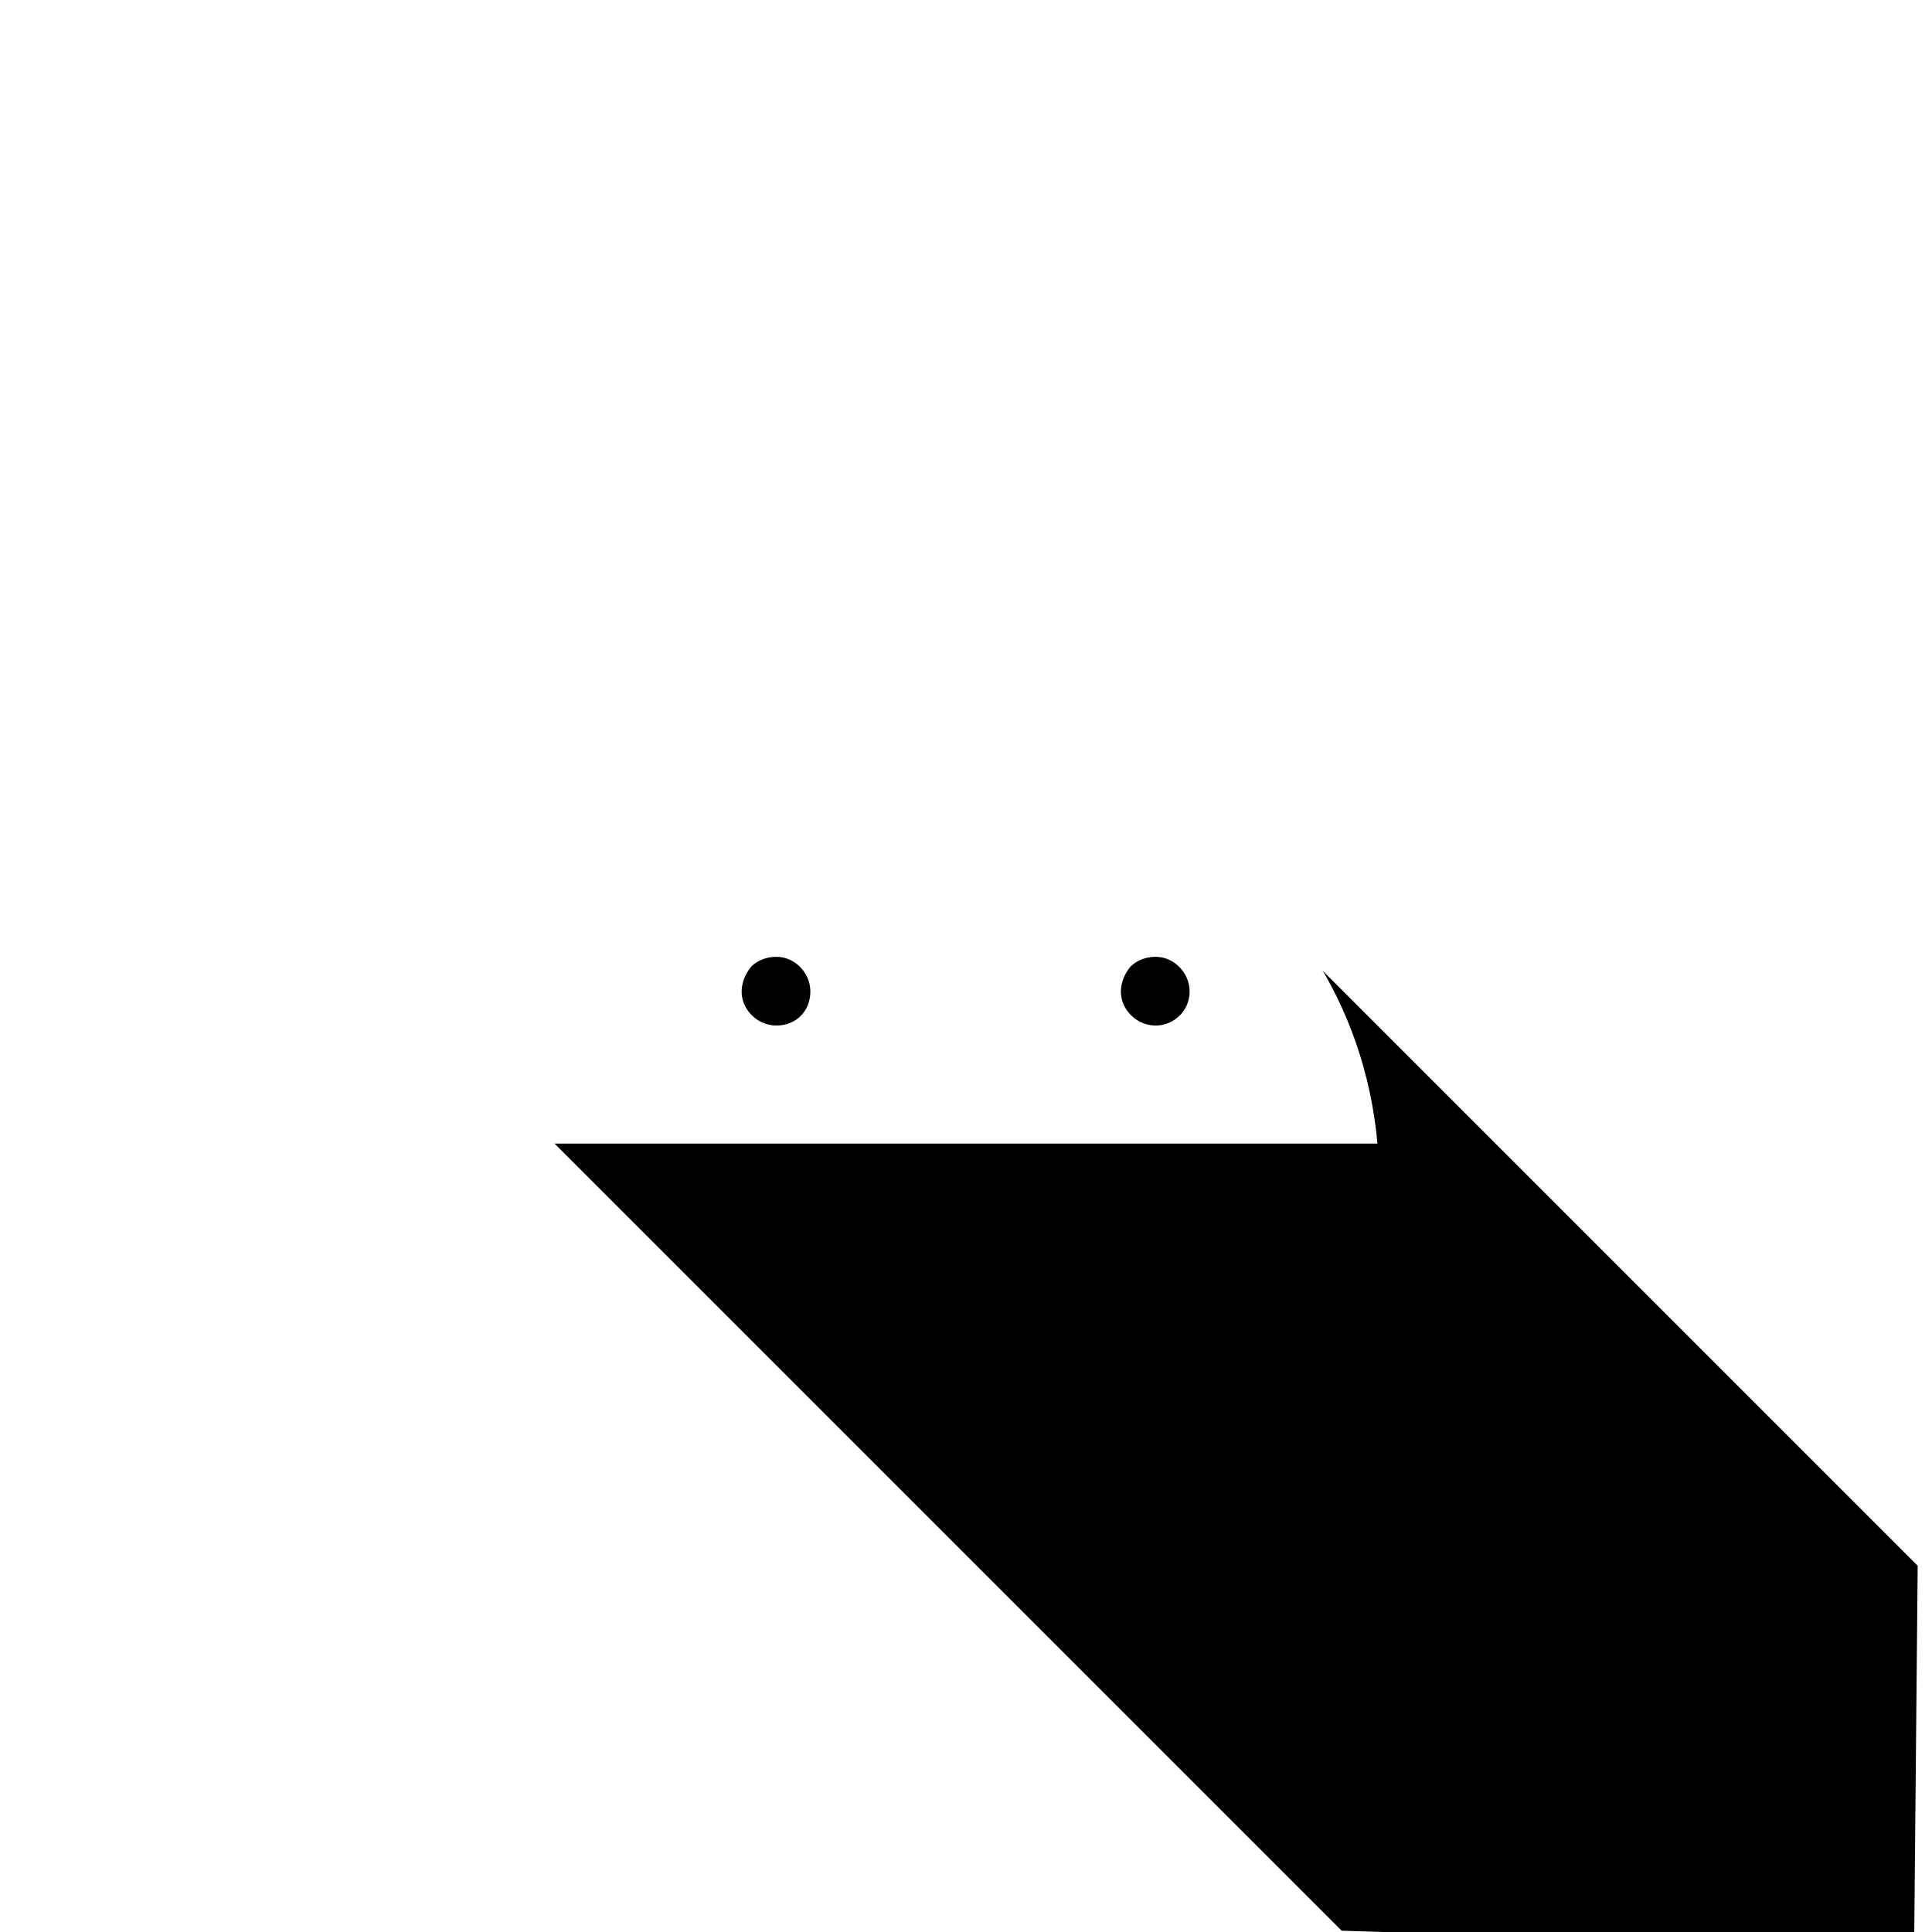
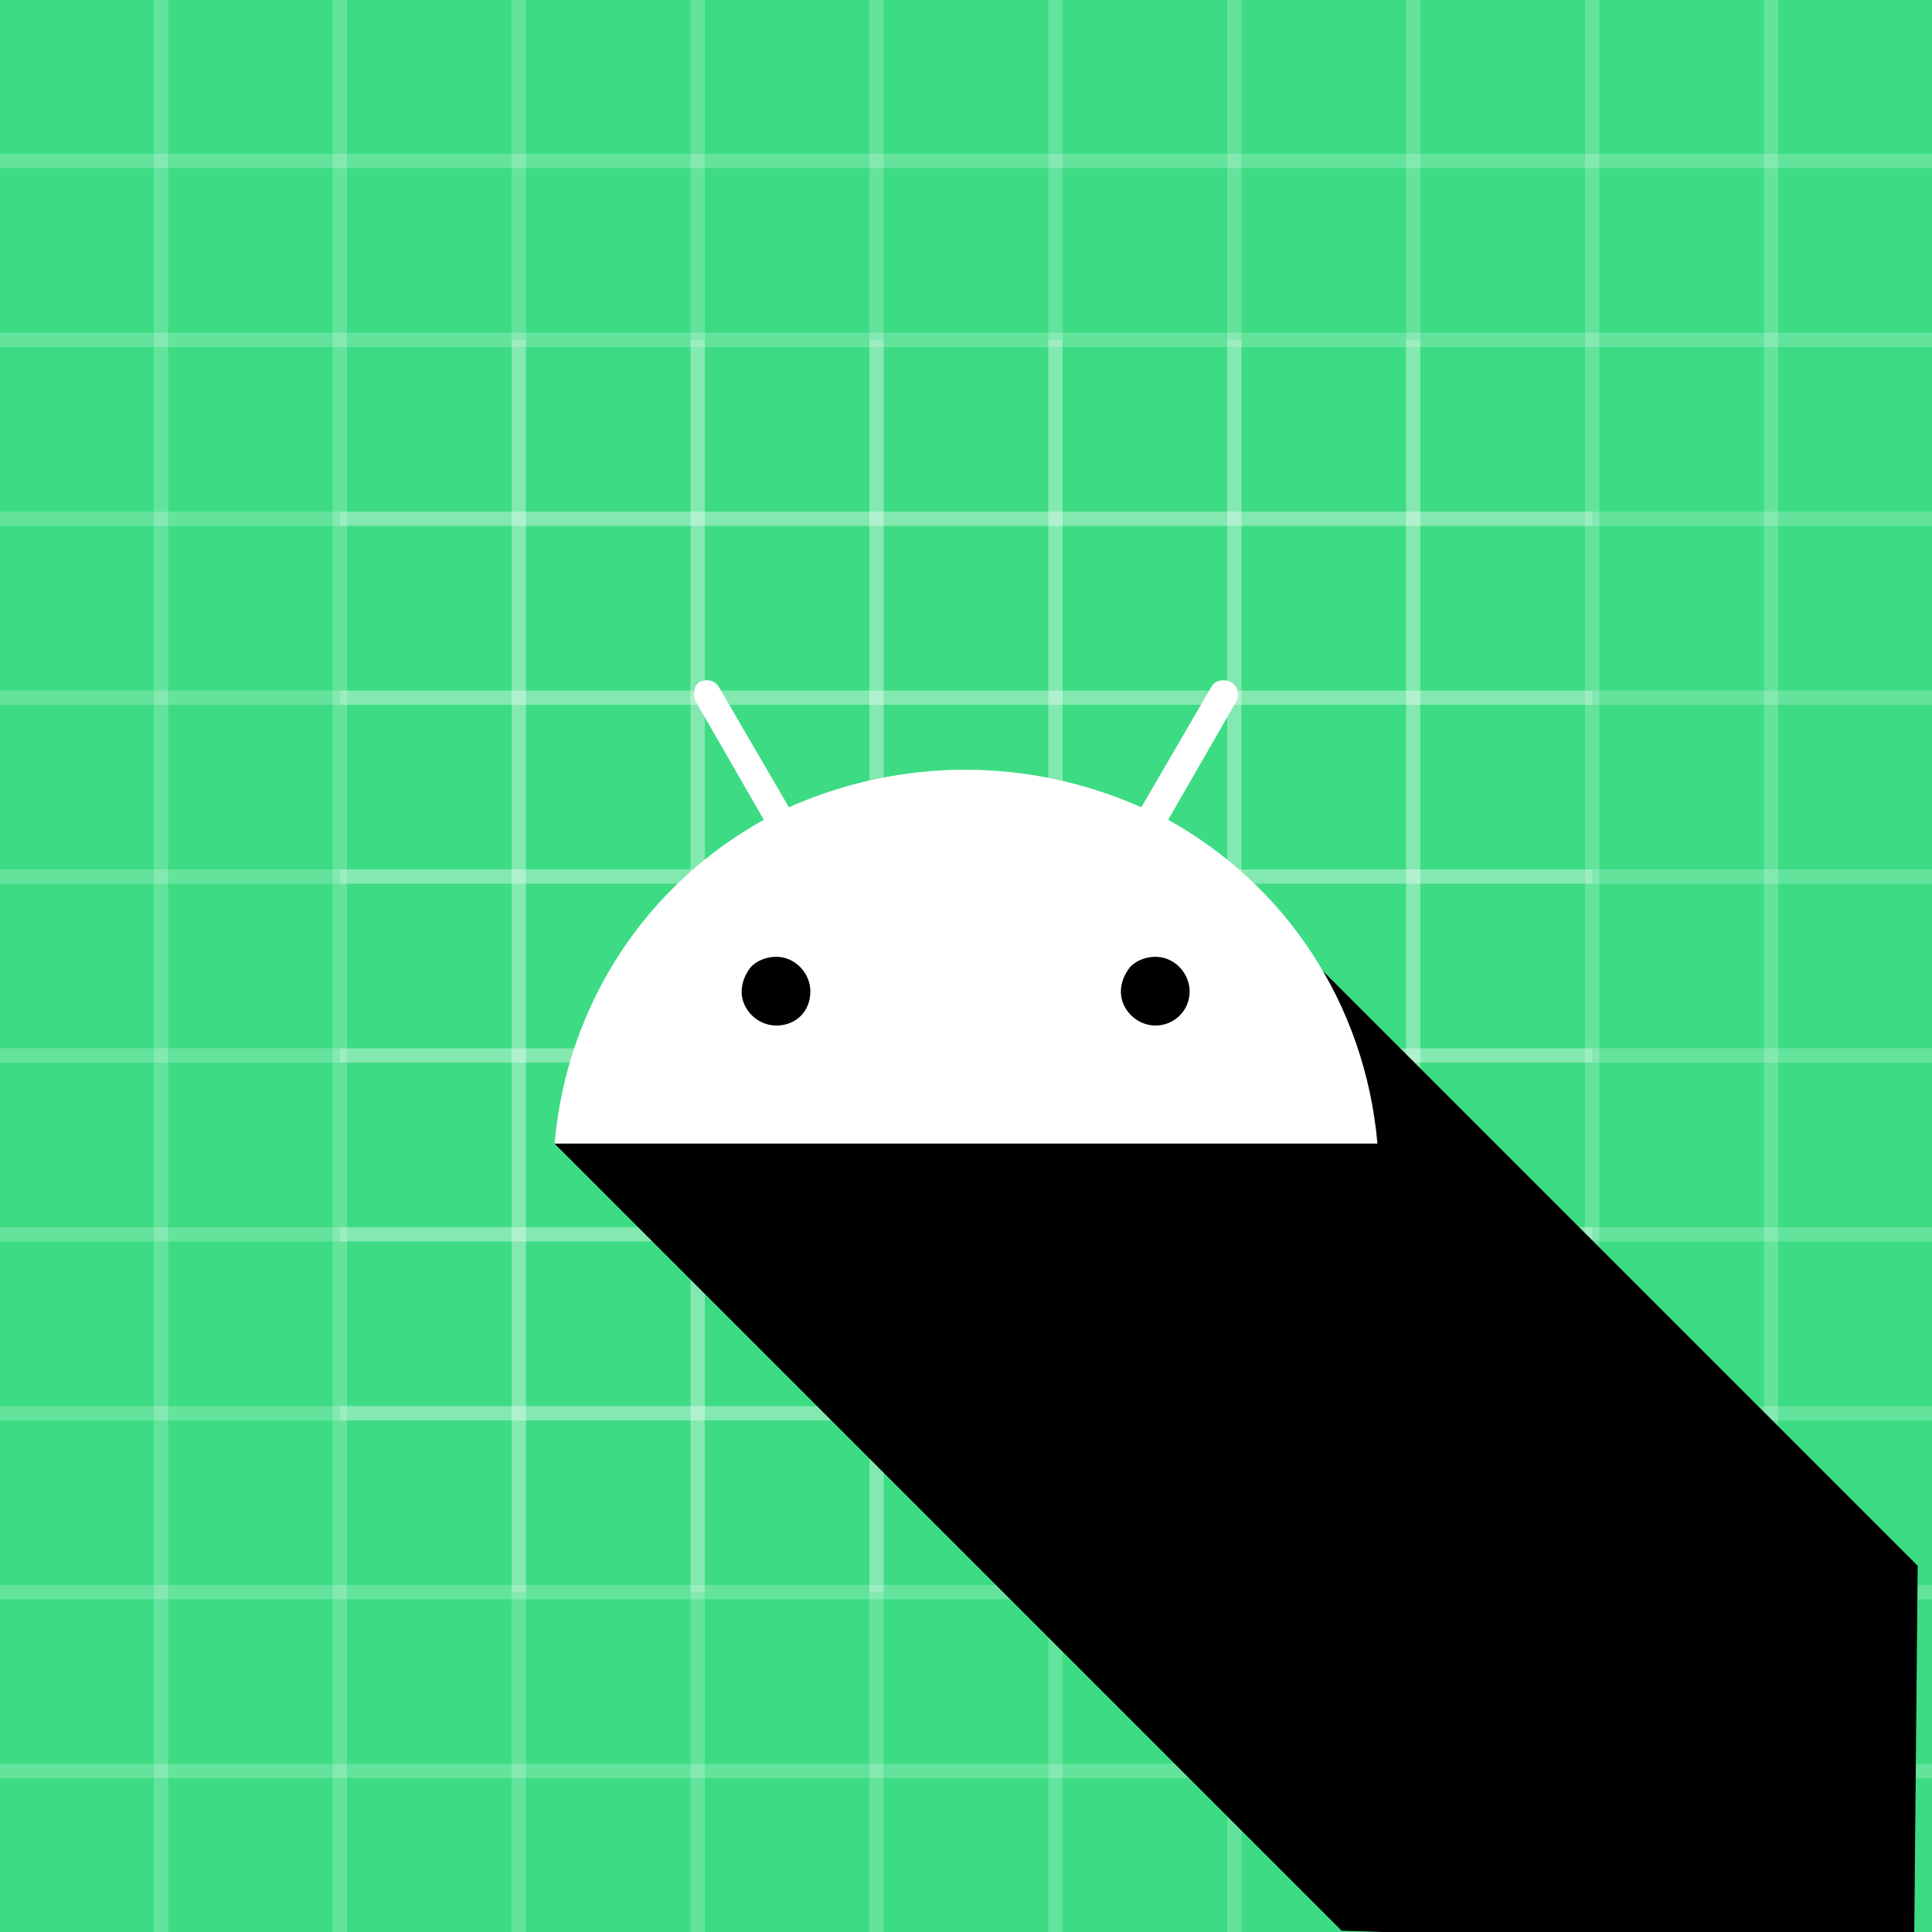
<svg xmlns="http://www.w3.org/2000/svg" id="vector" width="108.0d" height="108.0d" viewBox="0 0 108.0 108.0">
+   <path fill="#3ddc84ff" d="M0,0h108v108h-108z" id="path_0" />
+   <path fill="#00000000" d="M9,0L9,108" stroke="#ffffff33" stroke-width="0.8" id="path_1" />
+   <path fill="#00000000" d="M19,0L19,108" stroke="#ffffff33" stroke-width="0.8" id="path_2" />
+   <path fill="#00000000" d="M29,0L29,108" stroke="#ffffff33" stroke-width="0.8" id="path_3" />
+   <path fill="#00000000" d="M39,0L39,108" stroke="#ffffff33" stroke-width="0.8" id="path_4" />
+   <path fill="#00000000" d="M49,0L49,108" stroke="#ffffff33" stroke-width="0.8" id="path_5" />
+   <path fill="#00000000" d="M59,0L59,108" stroke="#ffffff33" stroke-width="0.8" id="path_6" />
+   <path fill="#00000000" d="M69,0L69,108" stroke="#ffffff33" stroke-width="0.8" id="path_7" />
+   <path fill="#00000000" d="M79,0L79,108" stroke="#ffffff33" stroke-width="0.8" id="path_8" />
+   <path fill="#00000000" d="M89,0L89,108" stroke="#ffffff33" stroke-width="0.8" id="path_9" />
+   <path fill="#00000000" d="M99,0L99,108" stroke="#ffffff33" stroke-width="0.8" id="path_10" />
+   <path fill="#00000000" d="M0,9L108,9" stroke="#ffffff33" stroke-width="0.8" id="path_11" />
+   <path fill="#00000000" d="M0,19L108,19" stroke="#ffffff33" stroke-width="0.8" id="path_12" />
+   <path fill="#00000000" d="M0,29L108,29" stroke="#ffffff33" stroke-width="0.8" id="path_13" />
+   <path fill="#00000000" d="M0,39L108,39" stroke="#ffffff33" stroke-width="0.8" id="path_14" />
+   <path fill="#00000000" d="M0,49L108,49" stroke="#ffffff33" stroke-width="0.8" id="path_15" />
+   <path fill="#00000000" d="M0,59L108,59" stroke="#ffffff33" stroke-width="0.8" id="path_16" />
+   <path fill="#00000000" d="M0,69L108,69" stroke="#ffffff33" stroke-width="0.8" id="path_17" />
+   <path fill="#00000000" d="M0,79L108,79" stroke="#ffffff33" stroke-width="0.8" id="path_18" />
+   <path fill="#00000000" d="M0,89L108,89" stroke="#ffffff33" stroke-width="0.8" id="path_19" />
+   <path fill="#00000000" d="M0,99L108,99" stroke="#ffffff33" stroke-width="0.8" id="path_20" />
+   <path fill="#00000000" d="M19,29L89,29" stroke="#ffffff33" stroke-width="0.8" id="path_21" />
+   <path fill="#00000000" d="M19,39L89,39" stroke="#ffffff33" stroke-width="0.8" id="path_22" />
+   <path fill="#00000000" d="M19,49L89,49" stroke="#ffffff33" stroke-width="0.8" id="path_23" />
+   <path fill="#00000000" d="M19,59L89,59" stroke="#ffffff33" stroke-width="0.8" id="path_24" />
+   <path fill="#00000000" d="M19,69L89,69" stroke="#ffffff33" stroke-width="0.8" id="path_25" />
+   <path fill="#00000000" d="M19,79L89,79" stroke="#ffffff33" stroke-width="0.8" id="path_26" />
+   <path fill="#00000000" d="M29,19L29,89" stroke="#ffffff33" stroke-width="0.8" id="path_27" />
+   <path fill="#00000000" d="M39,19L39,89" stroke="#ffffff33" stroke-width="0.8" id="path_28" />
+   <path fill="#00000000" d="M49,19L49,89" stroke="#ffffff33" stroke-width="0.8" id="path_29" />
+   <path fill="#00000000" d="M59,19L59,89" stroke="#ffffff33" stroke-width="0.8" id="path_30" />
+   <path fill="#00000000" d="M69,19L69,89" stroke="#ffffff33" stroke-width="0.8" id="path_31" />
+   <path fill="#00000000" d="M79,19L79,89" stroke="#ffffff33" stroke-width="0.8" id="path_32" />
  <path fill="@drawable/APKTOOL_DUPLICATE_drawable_0x7f080006" d="M31,63.928c0,0 6.4,-11 12.1,-13.1c7.2,-2.6 26,-1.4 26,-1.4l38.1,38.1L107,108.928l-32,-1L31,63.928z" id="path_0" />
  <path fill="#ffffffff" d="M65.3,45.828l3.8,-6.6c0.2,-0.4 0.1,-0.9 -0.3,-1.1c-0.4,-0.2 -0.9,-0.1 -1.1,0.3l-3.9,6.7c-6.3,-2.8 -13.4,-2.8 -19.7,0l-3.9,-6.7c-0.2,-0.4 -0.7,-0.5 -1.1,-0.3C38.8,38.328 38.7,38.828 38.9,39.228l3.8,6.6C36.2,49.428 31.7,56.028 31,63.928h46C76.3,56.028 71.8,49.428 65.3,45.828zM43.4,57.328c-0.8,0 -1.5,-0.5 -1.8,-1.2c-0.3,-0.7 -0.1,-1.5 0.4,-2.1c0.5,-0.5 1.4,-0.7 2.1,-0.4c0.7,0.3 1.2,1 1.2,1.8C45.3,56.528 44.5,57.328 43.4,57.328L43.4,57.328zM64.6,57.328c-0.8,0 -1.5,-0.5 -1.8,-1.2s-0.1,-1.5 0.4,-2.1c0.5,-0.5 1.4,-0.7 2.1,-0.4c0.7,0.3 1.2,1 1.2,1.8C66.5,56.528 65.6,57.328 64.6,57.328L64.6,57.328z" stroke="#00000000" stroke-width="1.0" fill-rule="nonzero" id="path_1" />
</svg>
